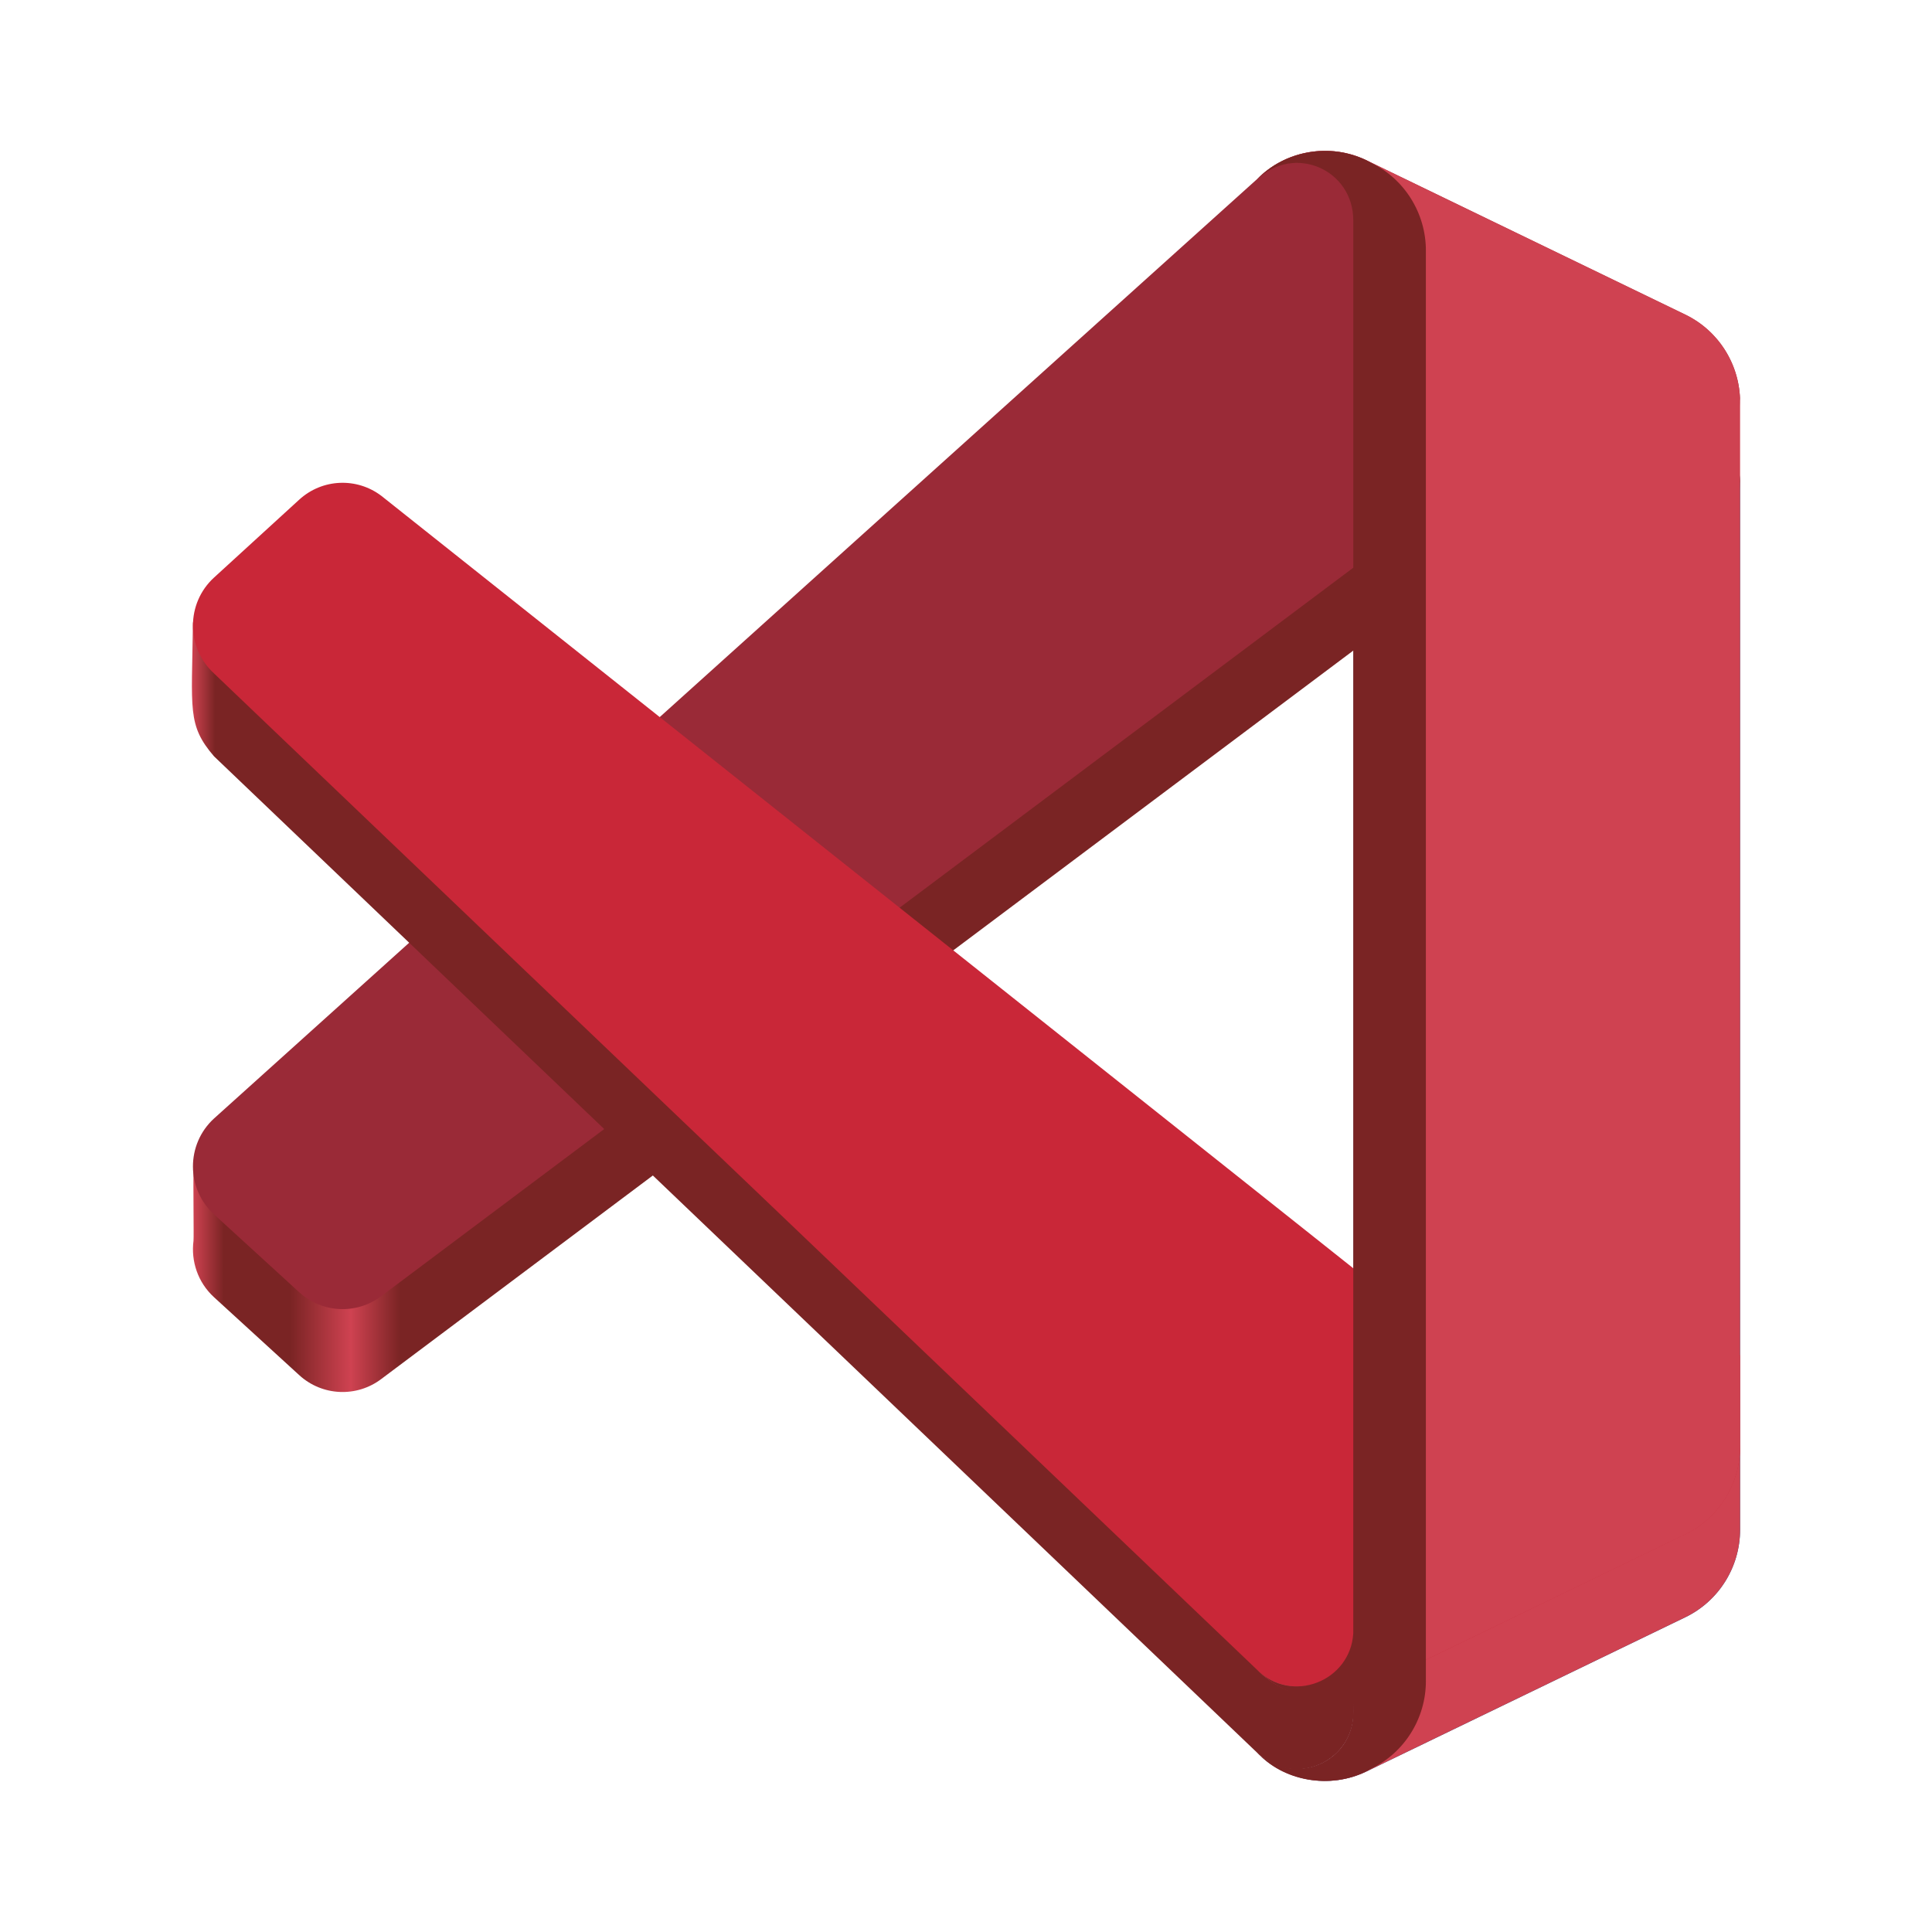
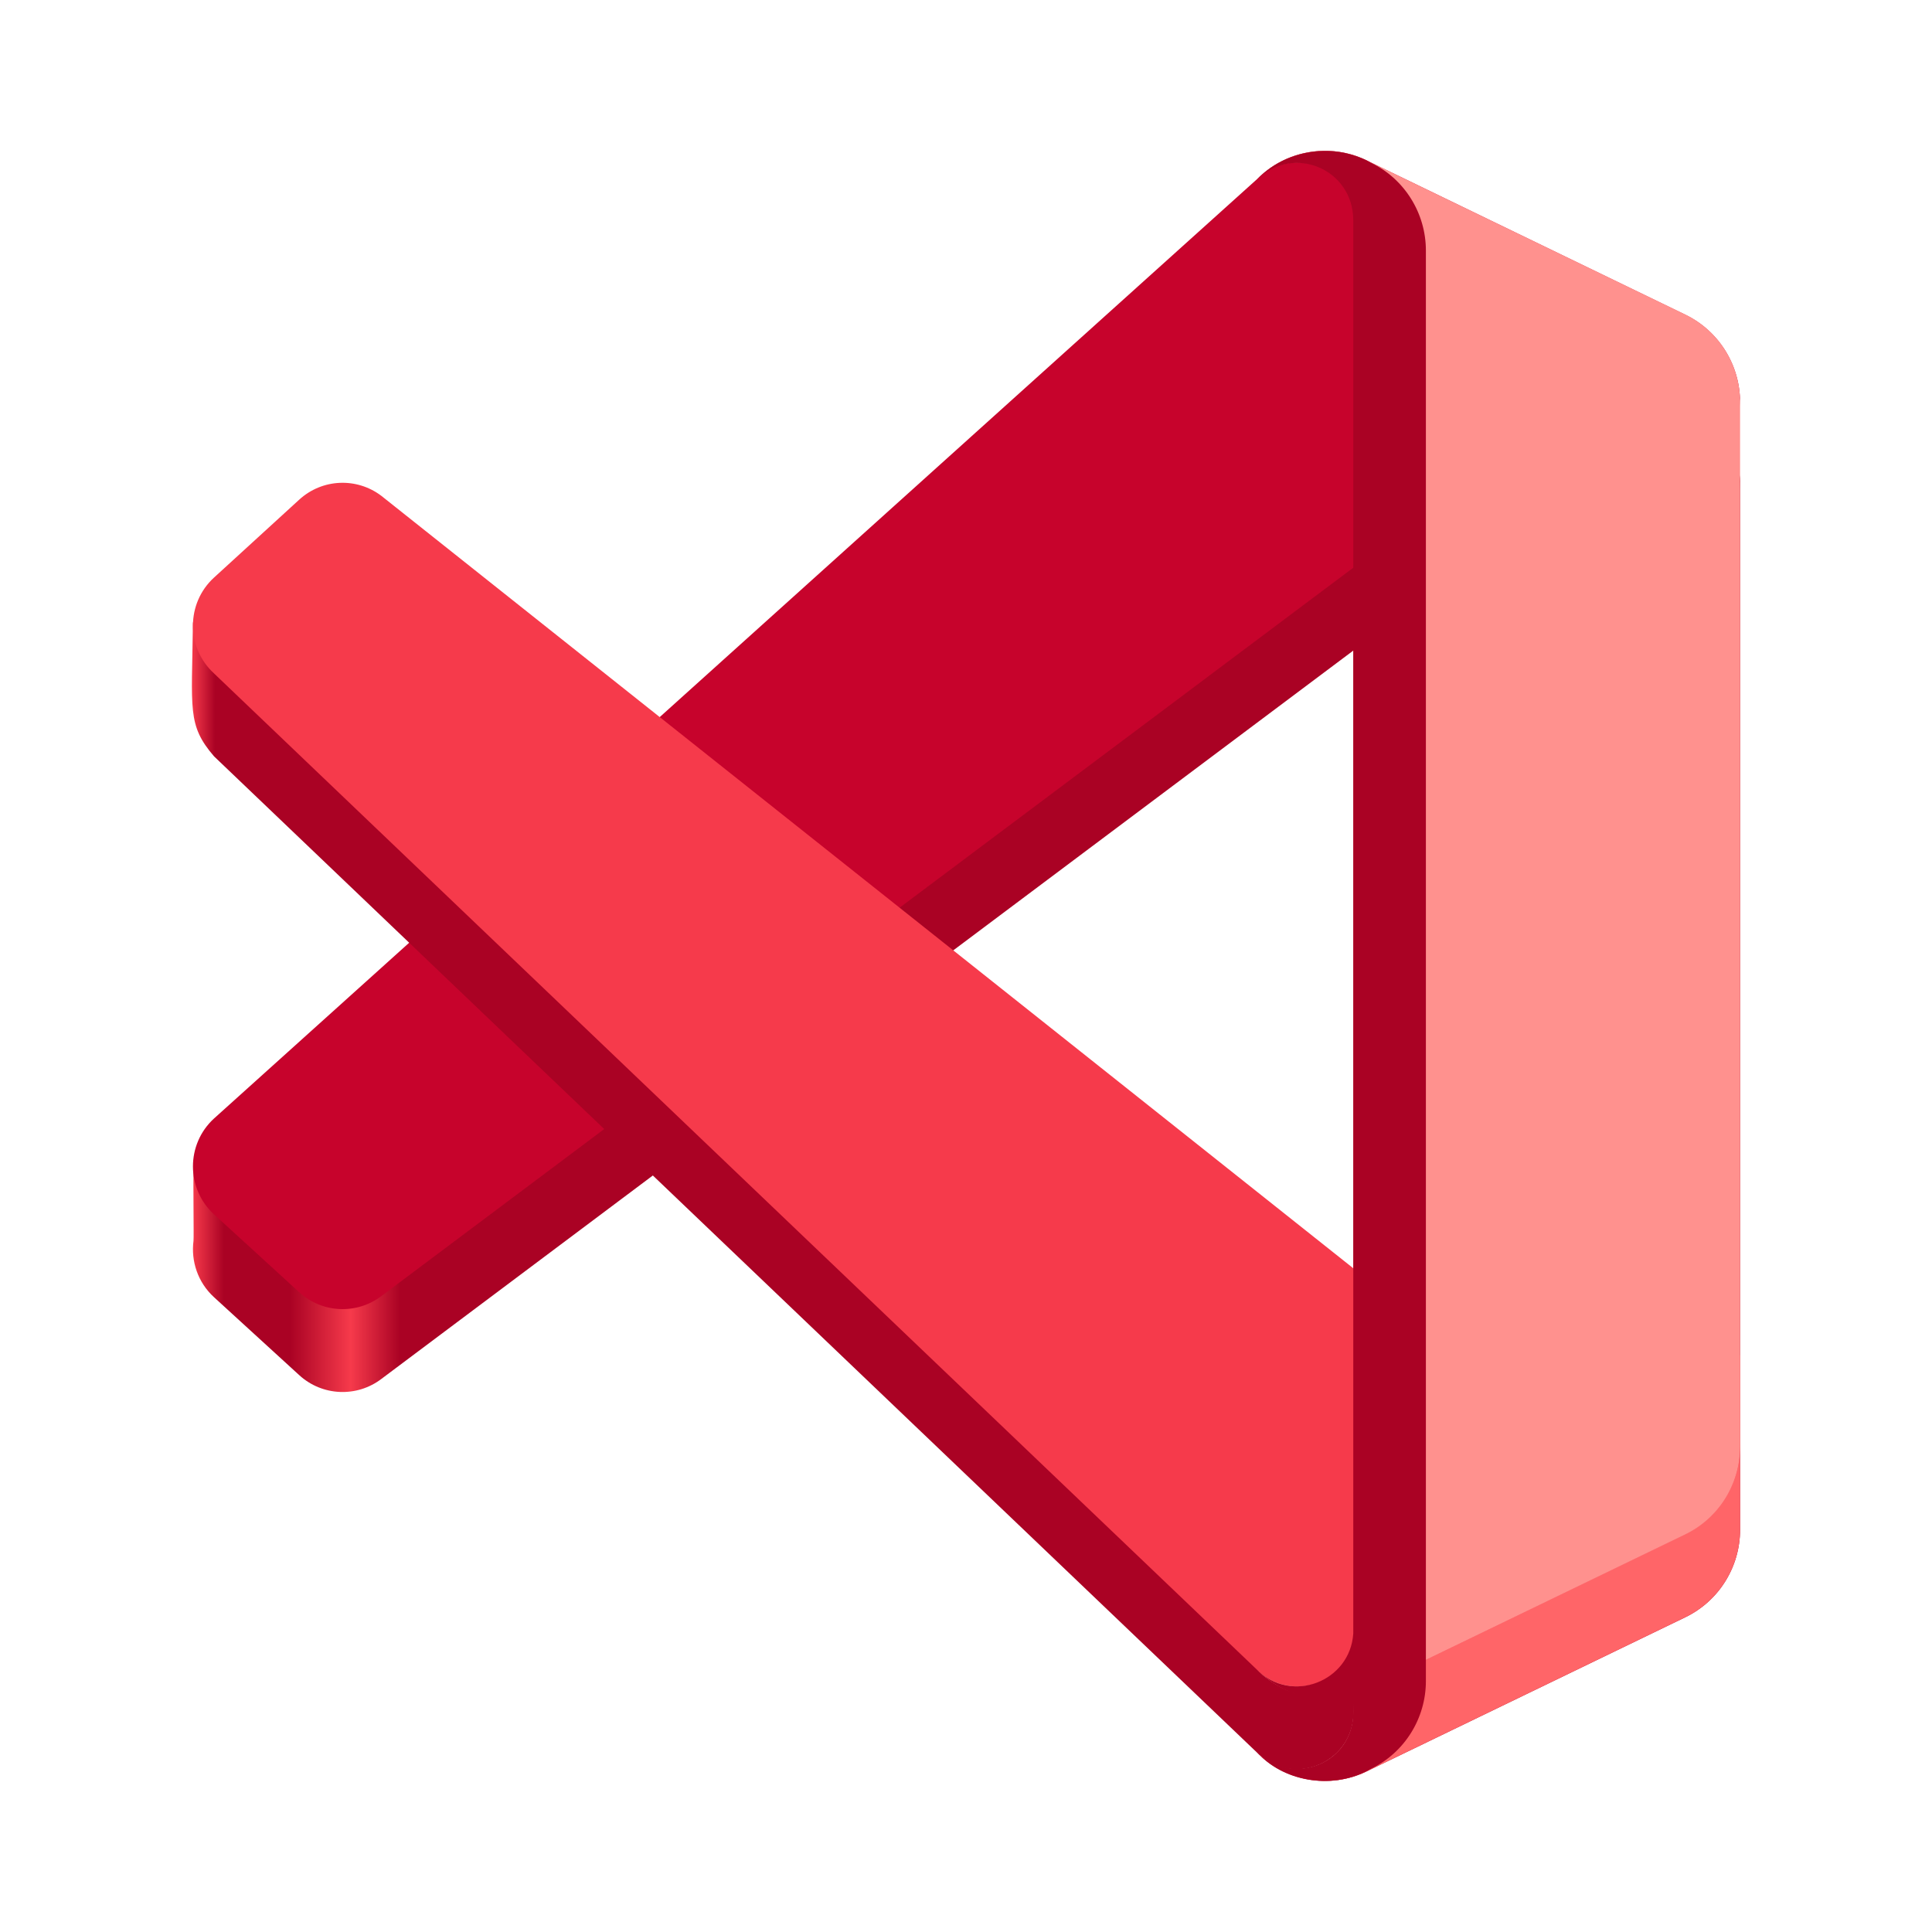
<svg xmlns="http://www.w3.org/2000/svg" xmlns:xlink="http://www.w3.org/1999/xlink" width="128" height="128" version="1" id="svg20">
  <defs id="defs24">
    <linearGradient id="linearGradient3504">
-       <stop style="stop-color:#cf4251;stop-opacity:1;" offset="0" id="stop3494" />
-       <stop style="stop-color:#7a2424;stop-opacity:1;" offset="0.02" id="stop3496" />
+       <stop style="stop-color:#f63a4b;stop-opacity:1;" offset="0" id="stop3494" />
+       <stop style="stop-color:#aa0224;stop-opacity:1;" offset="0.02" id="stop3496" />
    </linearGradient>
    <linearGradient id="linearGradient2914">
-       <stop style="stop-color:#cf4251;stop-opacity:1;" offset="0" id="stop2918" />
-       <stop style="stop-color:#7a2424;stop-opacity:1;" offset="0.02" id="stop3342" />
-       <stop style="stop-color:#7a2424;stop-opacity:1;" offset="0.063" id="stop3344" />
-       <stop style="stop-color:#cf4251;stop-opacity:1;" offset="0.102" id="stop3346" />
-       <stop style="stop-color:#7a2424;stop-opacity:1;" offset="0.134" id="stop2920" />
+       <stop style="stop-color:#f63a4b;stop-opacity:1;" offset="0" id="stop2918" />
+       <stop style="stop-color:#aa0224;stop-opacity:1;" offset="0.02" id="stop3342" />
+       <stop style="stop-color:#aa0224;stop-opacity:1;" offset="0.063" id="stop3344" />
+       <stop style="stop-color:#f63a4b;stop-opacity:1;" offset="0.102" id="stop3346" />
+       <stop style="stop-color:#aa0224;stop-opacity:1;" offset="0.134" id="stop2920" />
    </linearGradient>
    <clipPath clipPathUnits="userSpaceOnUse" id="clipPath2175">
      <g id="g2179" transform="matrix(4.185185,0,0,4.185185,870.8264,30.14814)">
        <path style="display:inline;fill:none;stroke:#000000;stroke-width:0.478;stroke-miterlimit:4;stroke-dasharray:none;enable-background:new" d="m -21.463,118 c 0,0 -41.94,-87.622 -53.578,-87.612 -11.638,0.01 -29.954,42.565 -36.062,63.646 -6.107,21.081 6.609,9.068 63.956,-11.433 -10.336,8.205 -79.536,51.359 -79.449,28.717 0.087,-22.642 33,-101.318 51.555,-101.318 18.555,0 49.811,79.563 53.578,108 z" id="path2177" />
      </g>
    </clipPath>
    <clipPath clipPathUnits="userSpaceOnUse" id="clipPath2181">
      <g id="g2185" transform="matrix(3.59526,0.1188317,-0.1188317,3.59526,262.982,108.3689)">
        <path style="display:inline;fill:none;stroke:#000000;stroke-width:0.478;stroke-miterlimit:4;stroke-dasharray:none;enable-background:new" d="m -21.463,118 c 0,0 -41.94,-87.622 -53.578,-87.612 -11.638,0.01 -29.954,42.565 -36.062,63.646 -6.107,21.081 6.609,9.068 63.956,-11.433 -10.336,8.205 -79.536,51.359 -79.449,28.717 0.087,-22.642 33,-101.318 51.555,-101.318 18.555,0 49.811,79.563 53.578,108 z" id="path2183" />
      </g>
    </clipPath>
    <clipPath clipPathUnits="userSpaceOnUse" id="clipPath2187">
      <g id="g2191" transform="matrix(4.185185,0,0,4.185185,870.8264,30.14814)">
        <path style="display:inline;fill:none;stroke:#000000;stroke-width:0.478;stroke-miterlimit:4;stroke-dasharray:none;enable-background:new" d="m -21.463,118 c 0,0 -41.94,-87.622 -53.578,-87.612 -11.638,0.01 -29.954,42.565 -36.062,63.646 -6.107,21.081 6.609,9.068 63.956,-11.433 -10.336,8.205 -79.536,51.359 -79.449,28.717 0.087,-22.642 33,-101.318 51.555,-101.318 18.555,0 49.811,79.563 53.578,108 z" id="path2189" />
      </g>
    </clipPath>
    <clipPath clipPathUnits="userSpaceOnUse" id="clipPath2193">
      <g id="g2197" transform="matrix(4.185185,0,0,4.185185,318.8263,34.14814)">
        <path style="display:inline;fill:none;stroke:#000000;stroke-width:0.478;stroke-miterlimit:4;stroke-dasharray:none;enable-background:new" d="m -21.463,118 c 0,0 -41.94,-87.622 -53.578,-87.612 -11.638,0.01 -29.954,42.565 -36.062,63.646 -6.107,21.081 6.609,9.068 63.956,-11.433 -10.336,8.205 -79.536,51.359 -79.449,28.717 0.087,-22.642 33,-101.318 51.555,-101.318 18.555,0 49.811,79.563 53.578,108 z" id="path2195" />
      </g>
    </clipPath>
    <clipPath clipPathUnits="userSpaceOnUse" id="clipPath2199">
      <g id="g2203" transform="matrix(4.173401,0,0,4.268822,318.3594,24.55469)">
        <path style="display:inline;fill:none;stroke:#000000;stroke-width:0.478;stroke-miterlimit:4;stroke-dasharray:none;enable-background:new" d="m -21.463,118 c 0,0 -41.94,-87.622 -53.578,-87.612 -11.638,0.01 -29.954,42.565 -36.062,63.646 -6.107,21.081 6.609,9.068 63.956,-11.433 -10.336,8.205 -79.536,51.359 -79.449,28.717 0.087,-22.642 33,-101.318 51.555,-101.318 18.555,0 49.811,79.563 53.578,108 z" id="path2201" />
      </g>
    </clipPath>
    <clipPath clipPathUnits="userSpaceOnUse" id="clipPath2205">
      <g id="g2209" transform="matrix(4.185185,0,0,4.185185,318.8263,34.14814)">
        <path style="display:inline;fill:none;stroke:#000000;stroke-width:0.478;stroke-miterlimit:4;stroke-dasharray:none;enable-background:new" d="m -21.463,118 c 0,0 -41.94,-87.622 -53.578,-87.612 -11.638,0.01 -29.954,42.565 -36.062,63.646 -6.107,21.081 6.609,9.068 63.956,-11.433 -10.336,8.205 -79.536,51.359 -79.449,28.717 0.087,-22.642 33,-101.318 51.555,-101.318 18.555,0 49.811,79.563 53.578,108 z" id="path2207" />
      </g>
    </clipPath>
    <clipPath clipPathUnits="userSpaceOnUse" id="clipPath2211">
      <g id="g2215" transform="matrix(4.185185,0,0,4.185185,318.8263,34.14814)">
        <path style="display:inline;fill:none;stroke:#000000;stroke-width:0.478;stroke-miterlimit:4;stroke-dasharray:none;enable-background:new" d="m -21.463,118 c 0,0 -41.94,-87.622 -53.578,-87.612 -11.638,0.01 -29.954,42.565 -36.062,63.646 -6.107,21.081 6.609,9.068 63.956,-11.433 -10.336,8.205 -79.536,51.359 -79.449,28.717 0.087,-22.642 33,-101.318 51.555,-101.318 18.555,0 49.811,79.563 53.578,108 z" id="path2213" />
      </g>
    </clipPath>
    <clipPath clipPathUnits="userSpaceOnUse" id="clipPath2217">
      <g id="g2221" transform="matrix(4.185185,0,0,4.185185,318.8263,34.14814)">
        <path style="display:inline;fill:none;stroke:#000000;stroke-width:0.478;stroke-miterlimit:4;stroke-dasharray:none;enable-background:new" d="m -21.463,118 c 0,0 -41.94,-87.622 -53.578,-87.612 -11.638,0.01 -29.954,42.565 -36.062,63.646 -6.107,21.081 6.609,9.068 63.956,-11.433 -10.336,8.205 -79.536,51.359 -79.449,28.717 0.087,-22.642 33,-101.318 51.555,-101.318 18.555,0 49.811,79.563 53.578,108 z" id="path2219" />
      </g>
    </clipPath>
    <clipPath clipPathUnits="userSpaceOnUse" id="clipPath2223">
      <g id="g2227" transform="matrix(4.185185,0,0,4.185185,318.8263,34.14814)">
        <path style="display:inline;fill:none;stroke:#000000;stroke-width:0.478;stroke-miterlimit:4;stroke-dasharray:none;enable-background:new" d="m -21.463,118 c 0,0 -41.94,-87.622 -53.578,-87.612 -11.638,0.01 -29.954,42.565 -36.062,63.646 -6.107,21.081 6.609,9.068 63.956,-11.433 -10.336,8.205 -79.536,51.359 -79.449,28.717 0.087,-22.642 33,-101.318 51.555,-101.318 18.555,0 49.811,79.563 53.578,108 z" id="path2225" />
      </g>
    </clipPath>
    <clipPath clipPathUnits="userSpaceOnUse" id="clipPath2229">
      <g id="g2233" transform="matrix(4.185185,0,0,4.185185,318.8263,34.14814)">
        <path style="display:inline;fill:none;stroke:#000000;stroke-width:0.478;stroke-miterlimit:4;stroke-dasharray:none;enable-background:new" d="m -21.463,118 c 0,0 -41.94,-87.622 -53.578,-87.612 -11.638,0.01 -29.954,42.565 -36.062,63.646 -6.107,21.081 6.609,9.068 63.956,-11.433 -10.336,8.205 -79.536,51.359 -79.449,28.717 0.087,-22.642 33,-101.318 51.555,-101.318 18.555,0 49.811,79.563 53.578,108 z" id="path2231" />
      </g>
    </clipPath>
    <clipPath clipPathUnits="userSpaceOnUse" id="clipPath2235">
      <g id="g2239">
        <path style="display:inline;fill:none;stroke:#000000;stroke-width:0.478;stroke-miterlimit:4;stroke-dasharray:none;enable-background:new" d="m -21.463,118 c 0,0 -41.94,-87.622 -53.578,-87.612 -11.638,0.01 -29.954,42.565 -36.062,63.646 -6.107,21.081 6.609,9.068 63.956,-11.433 -10.336,8.205 -79.536,51.359 -79.449,28.717 0.087,-22.642 33,-101.318 51.555,-101.318 18.555,0 49.811,79.563 53.578,108 z" id="path2237" />
      </g>
    </clipPath>
    <clipPath clipPathUnits="userSpaceOnUse" id="clipPath2235-5">
      <g id="g2239-3">
        <path style="display:inline;fill:none;stroke:#000000;stroke-width:0.478;stroke-miterlimit:4;stroke-dasharray:none;enable-background:new" d="m -21.463,118 c 0,0 -41.94,-87.622 -53.578,-87.612 -11.638,0.01 -29.954,42.565 -36.062,63.646 -6.107,21.081 6.609,9.068 63.956,-11.433 -10.336,8.205 -79.536,51.359 -79.449,28.717 0.087,-22.642 33,-101.318 51.555,-101.318 18.555,0 49.811,79.563 53.578,108 z" id="path2237-5" />
      </g>
    </clipPath>
    <linearGradient xlink:href="#linearGradient2914" id="linearGradient2916" x1="12.783" y1="53.855" x2="115.285" y2="53.855" gradientUnits="userSpaceOnUse" />
    <linearGradient xlink:href="#linearGradient3504" id="linearGradient3492" x1="12.714" y1="77.346" x2="89.675" y2="77.346" gradientUnits="userSpaceOnUse" />
  </defs>
-   <path style="fill:#056396;fill-opacity:1;stroke-width:1.83" d="m 90.554,117.354 c -2.444,1.182 -5.364,0.683 -7.281,-1.246 2.363,2.376 6.403,0.693 6.403,-2.668 V 20.035 c 0,-3.361 -4.04,-5.044 -6.403,-2.667 1.918,-1.929 4.838,-2.428 7.281,-1.246 l 21.103,10.208 c 2.218,1.073 3.628,3.329 3.628,5.803 v 69.212 c 0,2.475 -1.41,4.731 -3.628,5.803 z" id="path2" />
-   <path style="fill:#cf4251;stroke-width:1.83;fill-opacity:1" d="m 90.554,117.354 c -2.444,1.182 -5.364,0.683 -7.281,-1.246 2.363,2.376 6.403,0.693 6.403,-2.668 V 89.777 h 25.61 v 11.567 c 0,2.475 -1.41,4.731 -3.628,5.803 z" id="path16-3" />
+   <path style="fill:#aa0224;fill-opacity:1;stroke-width:1.83" d="m 90.554,117.354 c -2.444,1.182 -5.364,0.683 -7.281,-1.246 2.363,2.376 6.403,0.693 6.403,-2.668 V 20.035 c 0,-3.361 -4.04,-5.044 -6.403,-2.667 1.918,-1.929 4.838,-2.428 7.281,-1.246 l 21.103,10.208 c 2.218,1.073 3.628,3.329 3.628,5.803 v 69.212 c 0,2.475 -1.41,4.731 -3.628,5.803 z" id="path2" />
+   <path style="fill:#ff6568;stroke-width:1.83;fill-opacity:1" d="m 90.554,117.354 c -2.444,1.182 -5.364,0.683 -7.281,-1.246 2.363,2.376 6.403,0.693 6.403,-2.668 V 89.777 h 25.61 v 11.567 c 0,2.475 -1.41,4.731 -3.628,5.803 z" id="path16-3" />
  <path style="fill:url(#linearGradient2916);fill-opacity:1;stroke-width:1.83" d="M 111.66,26.344 90.553,16.123 C 88.11,14.94 85.19,15.439 83.273,17.367 L 14.176,79.597 c -0.593,0.544 -1.322,-2.84 -1.352,-2.093 -0.031,0.782 0.025,4.475 -0.004,4.705 -0.174,1.34 0.28,2.748 1.361,3.737 l 5.644,5.161 c 1.521,1.391 3.813,1.494 5.451,0.244 L 108.484,28.996 c 2.791,-2.13 6.801,-0.127 6.801,3.397 v -0.247 c 0,-2.474 -1.409,-4.729 -3.625,-5.802 z" id="path4" />
-   <path style="fill:#9a2a37;stroke-width:1.83;fill-opacity:1" d="M 111.66,20.853 90.553,10.632 C 88.11,9.448 85.19,9.948 83.273,11.876 L 14.176,74.106 c -1.859,1.704 -1.856,4.647 0.005,6.349 l 5.644,5.161 c 1.521,1.391 3.813,1.494 5.451,0.244 L 108.484,23.505 c 2.791,-2.13 6.801,-0.127 6.801,3.397 v -0.247 c 0,-2.474 -1.409,-4.729 -3.625,-5.802 z" id="path6" />
+   <path style="fill:#c7032c;stroke-width:1.83;fill-opacity:1" d="M 111.66,20.853 90.553,10.632 C 88.11,9.448 85.19,9.948 83.273,11.876 L 14.176,74.106 c -1.859,1.704 -1.856,4.647 0.005,6.349 l 5.644,5.161 c 1.521,1.391 3.813,1.494 5.451,0.244 L 108.484,23.505 c 2.791,-2.13 6.801,-0.127 6.801,3.397 v -0.247 c 0,-2.474 -1.409,-4.729 -3.625,-5.802 z" id="path6" />
  <path style="fill:url(#linearGradient3492);fill-opacity:1.0;stroke-width:1.83" d="m 22.507,37.48 c -0.968,0.043 -1.921,0.42 -2.681,1.115 l -5.649,5.162 c -0.444,0.406 -1.388,-3.096 -1.396,-2.456 -0.072,5.74 -0.383,6.731 1.396,8.805 l 69.098,66.002 c 0.292,0.293 0.64,0.489 0.972,0.715 0.002,8.9e-4 0.005,-8.8e-4 0.007,0 2.353,1.197 5.42,-0.453 5.42,-3.382 V 89.532 L 25.274,38.352 c -0.819,-0.625 -1.799,-0.916 -2.767,-0.872 z" id="path10" />
-   <path style="fill:#c92738;stroke-width:1.83;fill-opacity:1" d="m 111.66,101.64 -21.107,10.222 c -2.443,1.183 -5.363,0.684 -7.28,-1.244 L 14.176,44.613 c -1.859,-1.704 -1.856,-4.647 0.005,-6.349 l 5.644,-5.161 c 1.521,-1.391 3.813,-1.494 5.451,-0.244 l 83.209,66.129 c 2.791,2.13 6.801,0.128 6.801,-3.397 v 0.247 c 0,2.474 -1.409,4.729 -3.625,5.802 z" id="path12" />
-   <path style="fill:#cf4251;stroke-width:1.83;fill-opacity:1" d="m 90.554,111.863 c -2.444,1.182 -5.364,0.683 -7.281,-1.246 2.363,2.376 6.654,0.693 6.654,-2.668 V 14.543 c 0,-3.361 -4.292,-5.044 -6.654,-2.667 1.918,-1.929 4.838,-2.428 7.281,-1.246 l 21.103,10.208 c 2.218,1.073 3.628,3.329 3.628,5.803 v 69.212 c 0,2.475 -1.41,4.731 -3.628,5.803 z" id="path16" />
-   <path id="path16-5" style="fill:#7a2424;fill-opacity:1;stroke-width:1.83" d="m 87.697,9.996 c -1.764,0.031 -3.356,0.76 -4.423,1.903 2.472,-2.379 6.384,-0.665 6.384,2.696 0,0 0,3.14 0,4.71 0,29.638 0,88.914 0,88.914 -0.201,3.187 -4.093,4.706 -6.394,2.392 1.693,1.703 4.119,2.419 6.381,1.688 l 0.012,1.115 c 0.038,3.36 -3.912,5.037 -6.384,2.658 1.657,1.92 4.832,2.511 7.282,1.271 l 0.287,-0.158 c 2.218,-1.073 3.635,-3.353 3.627,-5.827 V 16.613 c 0.007,-2.475 -1.41,-4.755 -3.627,-5.827 L 90.555,10.628 C 89.639,10.185 88.663,9.979 87.697,9.996 Z" />
+   <path style="fill:#f63a4b;stroke-width:1.83;fill-opacity:1" d="m 111.66,101.64 -21.107,10.222 c -2.443,1.183 -5.363,0.684 -7.28,-1.244 L 14.176,44.613 c -1.859,-1.704 -1.856,-4.647 0.005,-6.349 l 5.644,-5.161 c 1.521,-1.391 3.813,-1.494 5.451,-0.244 l 83.209,66.129 c 2.791,2.13 6.801,0.128 6.801,-3.397 v 0.247 c 0,2.474 -1.409,4.729 -3.625,5.802 z" id="path12" />
+   <path style="fill:#ff918e;stroke-width:1.83;fill-opacity:1" d="m 90.554,111.863 c -2.444,1.182 -5.364,0.683 -7.281,-1.246 2.363,2.376 6.654,0.693 6.654,-2.668 V 14.543 c 0,-3.361 -4.292,-5.044 -6.654,-2.667 1.918,-1.929 4.838,-2.428 7.281,-1.246 l 21.103,10.208 c 2.218,1.073 3.628,3.329 3.628,5.803 v 69.212 c 0,2.475 -1.41,4.731 -3.628,5.803 z" id="path16" />
+   <path id="path16-5" style="fill:#aa0224;fill-opacity:1;stroke-width:1.83" d="m 87.697,9.996 c -1.764,0.031 -3.356,0.76 -4.423,1.903 2.472,-2.379 6.384,-0.665 6.384,2.696 0,0 0,3.14 0,4.71 0,29.638 0,88.914 0,88.914 -0.201,3.187 -4.093,4.706 -6.394,2.392 1.693,1.703 4.119,2.419 6.381,1.688 l 0.012,1.115 c 0.038,3.36 -3.912,5.037 -6.384,2.658 1.657,1.92 4.832,2.511 7.282,1.271 l 0.287,-0.158 c 2.218,-1.073 3.635,-3.353 3.627,-5.827 V 16.613 c 0.007,-2.475 -1.41,-4.755 -3.627,-5.827 L 90.555,10.628 C 89.639,10.185 88.663,9.979 87.697,9.996 Z" />
</svg>
